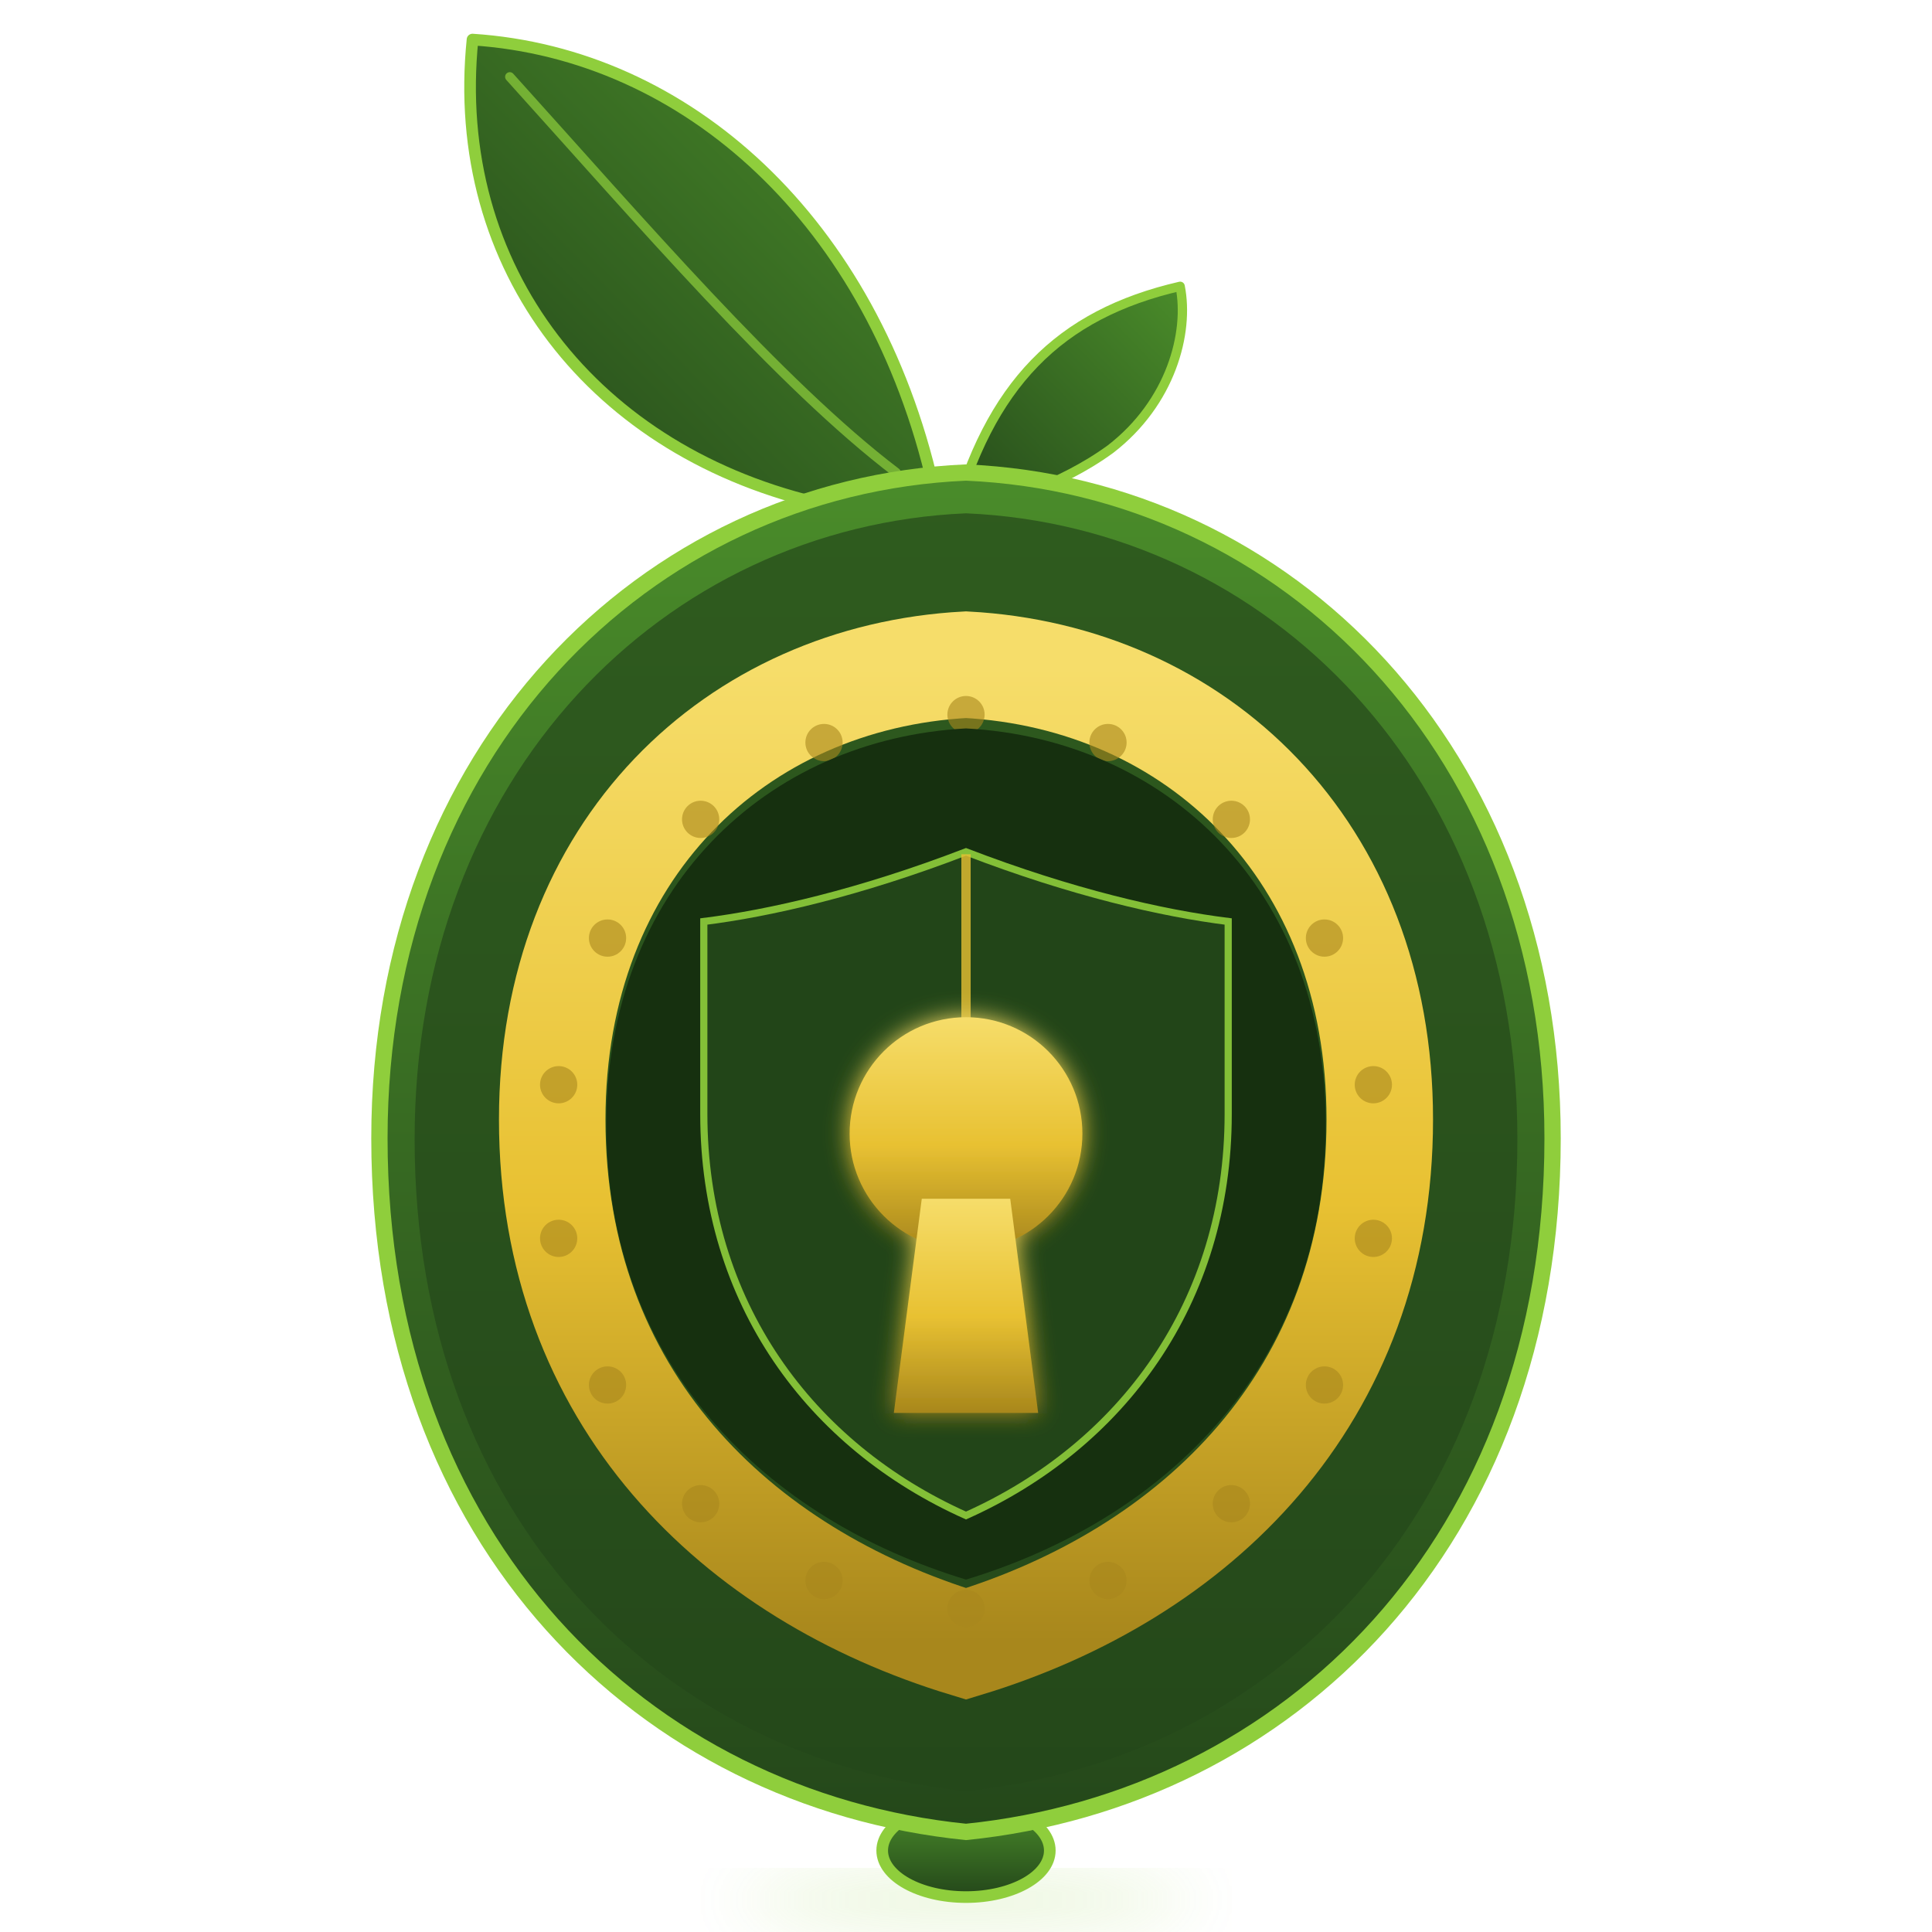
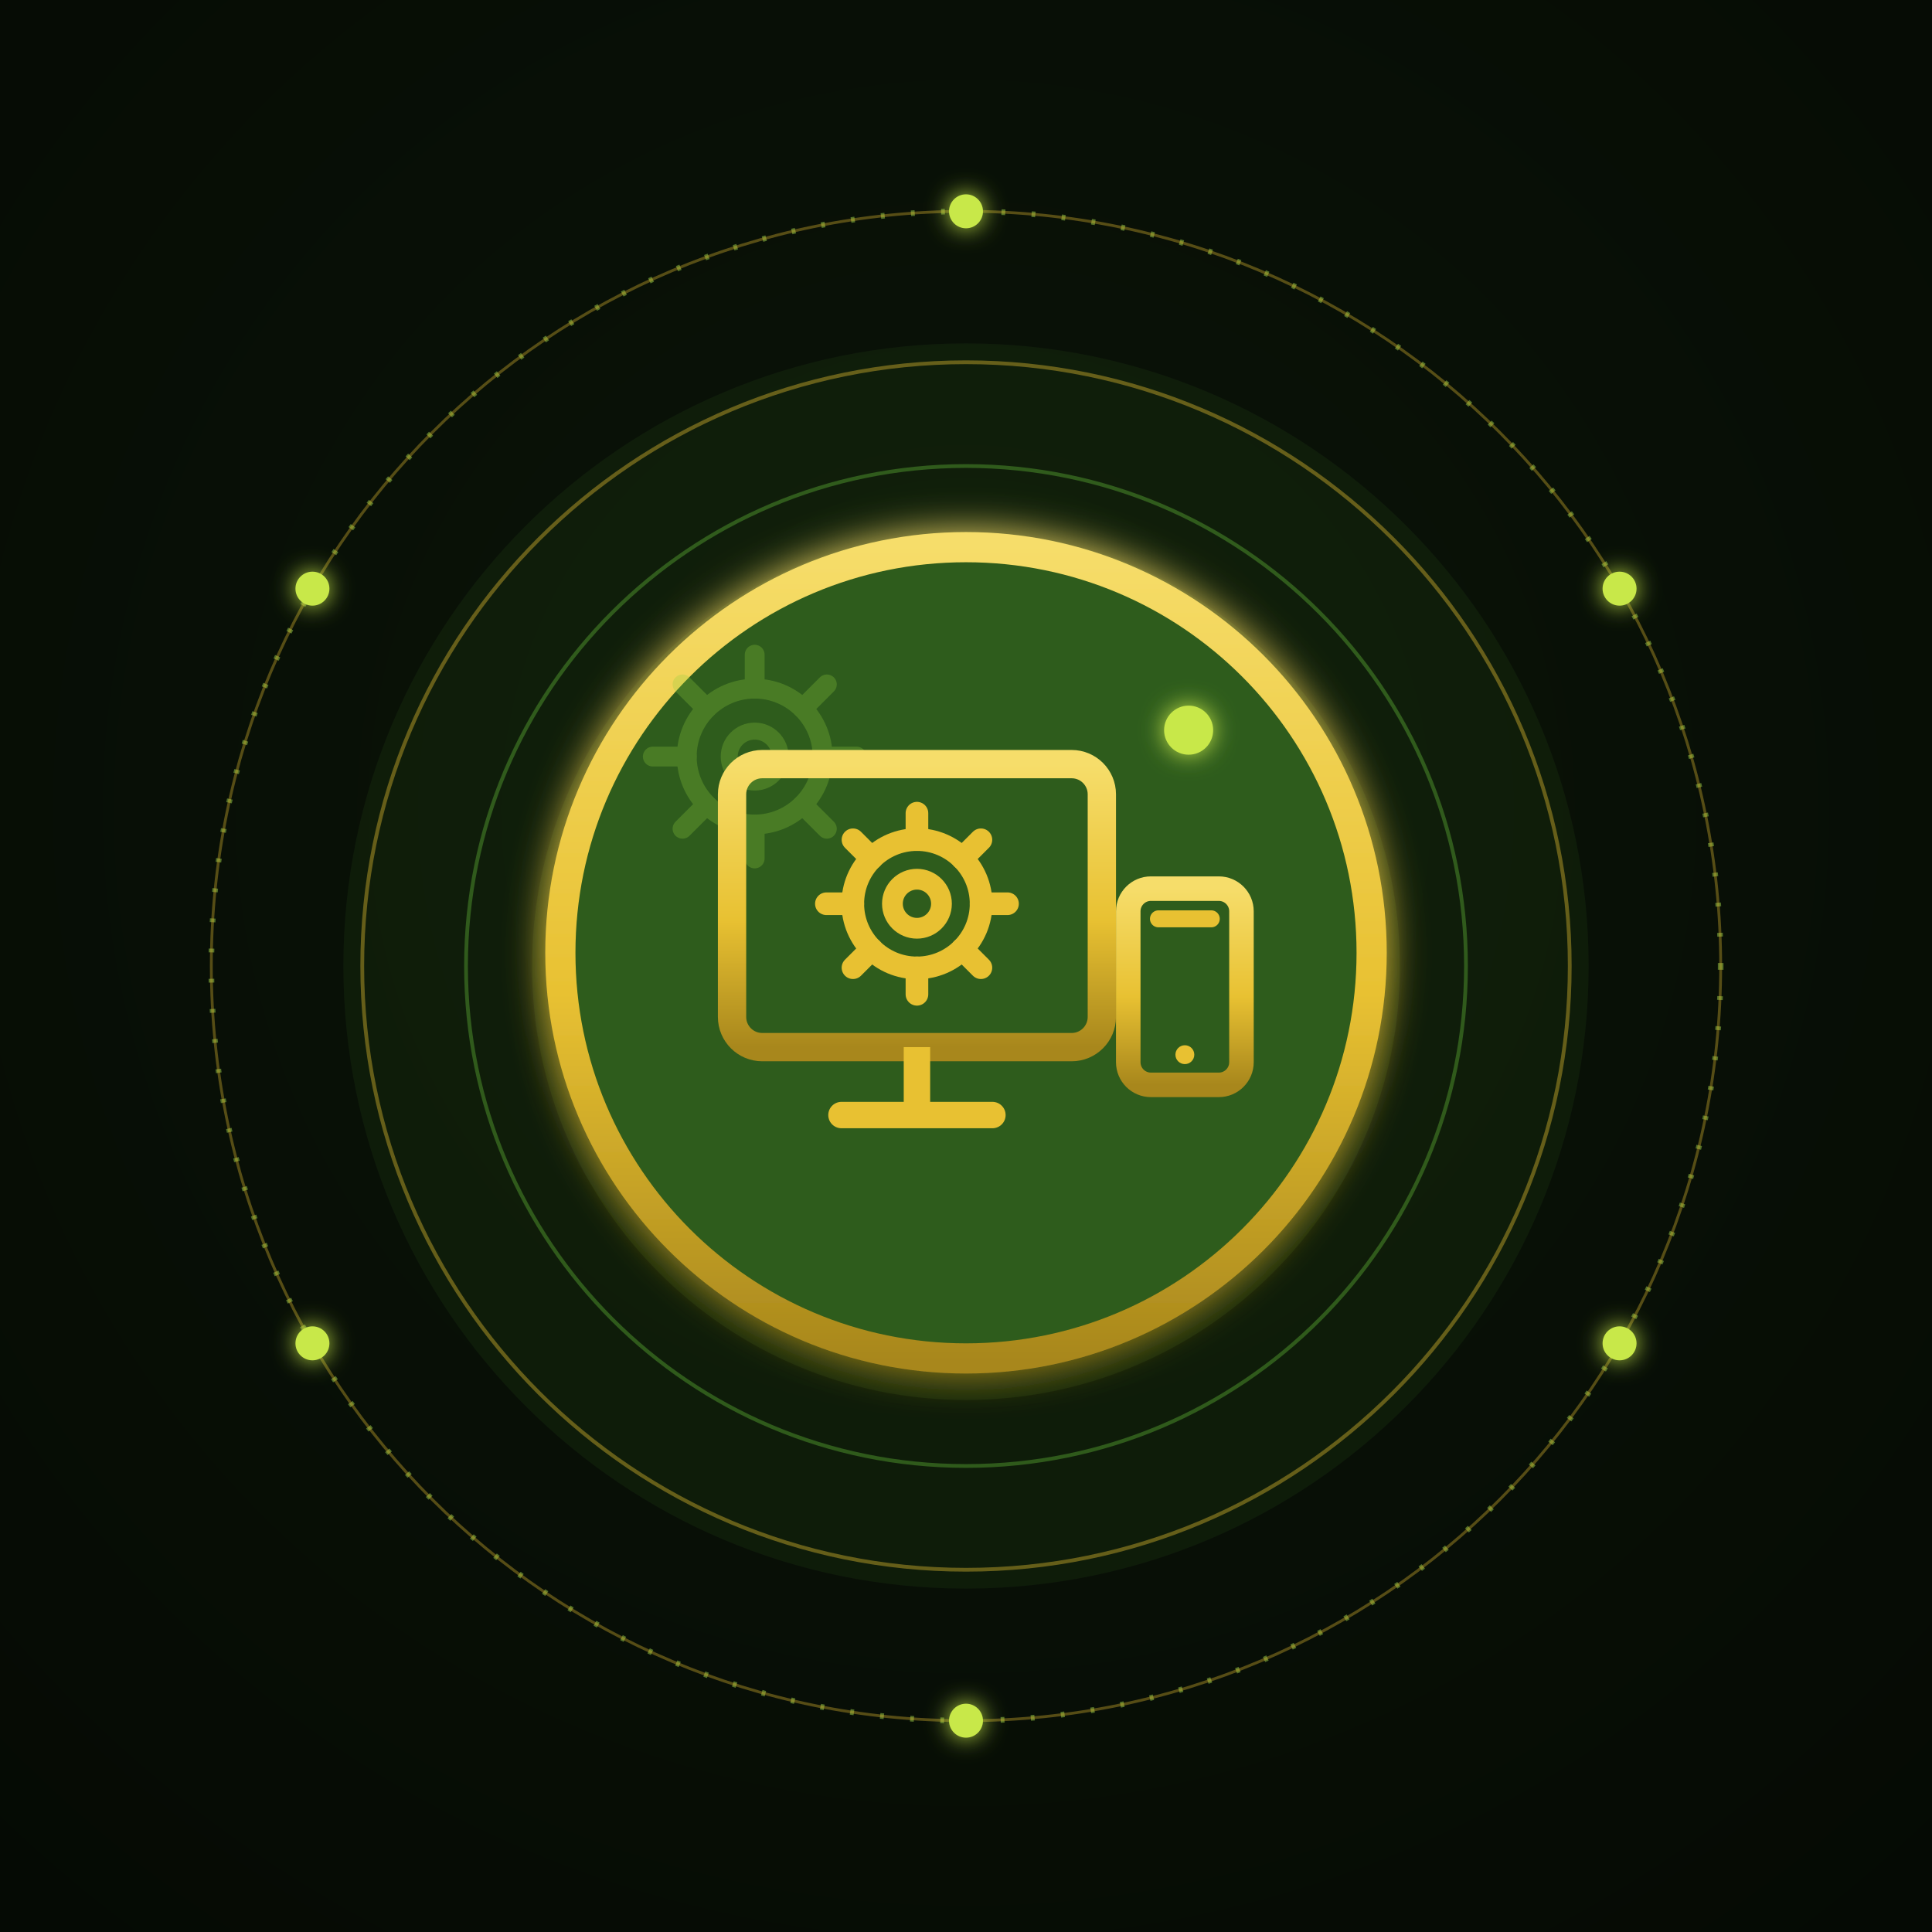
- <svg xmlns="http://www.w3.org/2000/svg" width="830" height="830" viewBox="-415 -495 830 830">
+ <svg xmlns="http://www.w3.org/2000/svg" width="1024" height="1024" viewBox="0 0 1024 1024">
  <defs>
-     <radialGradient id="bggX" cx="50%" cy="45%" r="72%">
-       <stop offset="0%" stop-color="#0b1508" />
-       <stop offset="100%" stop-color="#050a04" />
-     </radialGradient>
-     <linearGradient id="goldgX" x1="0" y1="0" x2="0" y2="1">
-       <stop offset="0%" stop-color="#f6dd6a" />
-       <stop offset="55%" stop-color="#e8c132" />
-       <stop offset="100%" stop-color="#a8871c" />
-     </linearGradient>
-     <linearGradient id="bodygX" x1="0" y1="0" x2="0" y2="1">
-       <stop offset="0%" stop-color="#4a8c2a" />
-       <stop offset="100%" stop-color="#24471a" />
-     </linearGradient>
-     <linearGradient id="leafgX" x1="0" y1="1" x2="1" y2="0">
-       <stop offset="0%" stop-color="#24471a" />
-       <stop offset="100%" stop-color="#4a8c2a" />
-     </linearGradient>
-     <linearGradient id="textgX" x1="0" y1="0" x2="0" y2="1">
-       <stop offset="0%" stop-color="#4a8c2a" />
-       <stop offset="100%" stop-color="#16300f" />
-     </linearGradient>
-     <filter id="glowX" x="-150%" y="-150%" width="400%" height="400%">
-       <feGaussianBlur stdDeviation="5" result="b" />
+     <filter id="glow" x="-150%" y="-150%" width="400%" height="400%">
+       <feGaussianBlur stdDeviation="6" result="b" />
      <feMerge>
        <feMergeNode in="b" />
        <feMergeNode in="SourceGraphic" />
      </feMerge>
    </filter>
-     <filter id="blur18X">
-       <feGaussianBlur stdDeviation="18" />
+     <filter id="softglow" x="-80%" y="-80%" width="260%" height="260%">
+       <feGaussianBlur stdDeviation="10" result="b" />
+       <feMerge>
+         <feMergeNode in="b" />
+         <feMergeNode in="SourceGraphic" />
+       </feMerge>
    </filter>
+     <radialGradient id="bgg" cx="50%" cy="42%" r="75%">
+       <stop offset="0%" stop-color="#0b1508" />
+       <stop offset="100%" stop-color="#050a04" />
+     </radialGradient>
+     <linearGradient id="goldg" x1="0" y1="0" x2="0" y2="1">
+       <stop offset="0%" stop-color="#f6dd6a" />
+       <stop offset="55%" stop-color="#e8c132" />
+       <stop offset="100%" stop-color="#a8871c" />
+     </linearGradient>
  </defs>
-   <g>
-     <ellipse cx="0" cy="322" rx="95" ry="12" fill="#8fce3c" opacity="0.35" filter="url(#blur18X)" />
-     <path d="M-6,-270 C 10,-330 40,-360 92,-372 C 96,-352 88,-322 62,-302 C 40,-286 16,-280 -6,-270 Z" fill="url(#leafgX)" stroke="#8fce3c" stroke-width="4" stroke-linejoin="round" />
-     <path d="M-14,-286 C -40,-400 -120,-472 -212,-478 C -222,-380 -160,-300 -60,-278 C -44,-276 -26,-278 -14,-286 Z" fill="url(#leafgX)" stroke="#8fce3c" stroke-width="5" stroke-linejoin="round" />
-     <path d="M-30,-292 C -80,-330 -140,-400 -196,-462" fill="none" stroke="#8fce3c" stroke-width="4" opacity="0.7" stroke-linecap="round" />
-     <ellipse cx="0" cy="300" rx="36" ry="20" fill="url(#bodygX)" stroke="#8fce3c" stroke-width="5" />
-     <path d="M0,-292 C 138,-286 252,-172 252,-6 C 252,168 138,278 0,292 C -138,278 -252,168 -252,-6 C -252,-172 -138,-286 0,-292 Z" fill="url(#bodygX)" stroke="#8fce3c" stroke-width="7" />
-     <path d="M0,-292 C 138,-286 252,-172 252,-6 C 252,168 138,278 0,292 C -138,278 -252,168 -252,-6 C -252,-172 -138,-286 0,-292 Z" transform="scale(0.94)" fill="#24471a" opacity="0.7" />
-     <path d="M0,-238 C 112,-232 202,-148 202,-16 C 202,120 112,206 0,240 C -112,206 -202,120 -202,-16 C -202,-148 -112,-232 0,-238 Z" transform="scale(0.88)" fill="none" stroke="url(#goldgX)" stroke-width="52" />
-     <circle cx="0" cy="-188" r="8" fill="#a8871c" opacity="0.6" />
-     <circle cx="61" cy="-176" r="8" fill="#a8871c" opacity="0.6" />
-     <circle cx="114" cy="-143" r="8" fill="#a8871c" opacity="0.6" />
-     <circle cx="154" cy="-92" r="8" fill="#a8871c" opacity="0.6" />
-     <circle cx="175" cy="-29" r="8" fill="#a8871c" opacity="0.6" />
-     <circle cx="175" cy="37" r="8" fill="#a8871c" opacity="0.6" />
-     <circle cx="154" cy="100" r="8" fill="#a8871c" opacity="0.6" />
-     <circle cx="114" cy="151" r="8" fill="#a8871c" opacity="0.6" />
-     <circle cx="61" cy="184" r="8" fill="#a8871c" opacity="0.6" />
-     <circle cx="0" cy="196" r="8" fill="#a8871c" opacity="0.6" />
-     <circle cx="-61" cy="184" r="8" fill="#a8871c" opacity="0.6" />
-     <circle cx="-114" cy="151" r="8" fill="#a8871c" opacity="0.6" />
-     <circle cx="-154" cy="100" r="8" fill="#a8871c" opacity="0.6" />
-     <circle cx="-175" cy="37" r="8" fill="#a8871c" opacity="0.6" />
-     <circle cx="-175" cy="-29" r="8" fill="#a8871c" opacity="0.6" />
-     <circle cx="-154" cy="-92" r="8" fill="#a8871c" opacity="0.6" />
-     <circle cx="-114" cy="-143" r="8" fill="#a8871c" opacity="0.6" />
-     <circle cx="-61" cy="-176" r="8" fill="#a8871c" opacity="0.6" />
-     <path d="M0,-238 C 112,-232 202,-148 202,-16 C 202,120 112,206 0,240 C -112,206 -202,120 -202,-16 C -202,-148 -112,-232 0,-238 Z" transform="scale(0.765)" fill="#16300f" />
-     <path d="M0,-158 C 52,-138 96,-128 128,-124 L 128,-30 C 128,62 76,132 0,166 C -76,132 -128,62 -128,-30 L -128,-124 C -96,-128 -52,-138 0,-158 Z" fill="#24471a" stroke="#8fce3c" stroke-width="3.5" opacity="0.9" transform="translate(0,10) scale(0.88)" />
-     <line x1="0" y1="-128" x2="0" y2="-56" stroke="#e8c132" stroke-width="4" opacity="0.8" />
-     <g filter="url(#glowX)">
-       <circle cx="0" cy="-8" r="50" fill="url(#goldgX)" />
-       <path d="M-19,20 L-31,112 L31,112 L19,20 Z" fill="url(#goldgX)" />
+   <rect width="1024" height="1024" fill="url(#bgg)" />
+   <circle cx="512" cy="512" r="330" fill="#4a8c2a" opacity="0.10" />
+   <circle cx="512" cy="512" r="230" fill="#8fce3c" opacity="0.08" />
+   <circle cx="512" cy="512" r="400" fill="none" stroke="#5a7a2a" stroke-width="3" stroke-dasharray="2 14" opacity="0.9" />
+   <circle cx="512" cy="512" r="400" fill="none" stroke="#e8c132" stroke-width="1.5" opacity="0.35" />
+   <circle cx="512.0" cy="112.0" r="9" fill="#c8e84a" filter="url(#glow)" />
+   <circle cx="858.4" cy="312.0" r="9" fill="#c8e84a" filter="url(#glow)" />
+   <circle cx="858.4" cy="712.0" r="9" fill="#c8e84a" filter="url(#glow)" />
+   <circle cx="512.0" cy="912.0" r="9" fill="#c8e84a" filter="url(#glow)" />
+   <circle cx="165.6" cy="712.0" r="9" fill="#c8e84a" filter="url(#glow)" />
+   <circle cx="165.6" cy="312.0" r="9" fill="#c8e84a" filter="url(#glow)" />
+   <circle cx="512" cy="512" r="320" fill="none" stroke="#e8c132" stroke-width="2" opacity="0.4" />
+   <circle cx="512" cy="512" r="265" fill="none" stroke="#4a8c2a" stroke-width="2" opacity="0.55" />
+   <g transform="translate(512,505)">
+     <g filter="url(#softglow)">
+       <circle r="215" fill="#2f5c1a" stroke="url(#goldg)" stroke-width="16" />
    </g>
+     <g transform="translate(-112,-104) scale(1.5)" opacity="0.28">
+       <circle cx="0" cy="0" r="24" fill="none" stroke="#8fce3c" stroke-width="7" />
+       <line x1="24.0" y1="0.0" x2="36.0" y2="0.0" stroke="#8fce3c" stroke-width="7" stroke-linecap="round" />
+       <line x1="17.0" y1="17.0" x2="25.5" y2="25.5" stroke="#8fce3c" stroke-width="7" stroke-linecap="round" />
+       <line x1="0.0" y1="24.0" x2="0.0" y2="36.0" stroke="#8fce3c" stroke-width="7" stroke-linecap="round" />
+       <line x1="-17.0" y1="17.0" x2="-25.5" y2="25.5" stroke="#8fce3c" stroke-width="7" stroke-linecap="round" />
+       <line x1="-24.0" y1="0.0" x2="-36.0" y2="0.0" stroke="#8fce3c" stroke-width="7" stroke-linecap="round" />
+       <line x1="-17.0" y1="-17.0" x2="-25.5" y2="-25.5" stroke="#8fce3c" stroke-width="7" stroke-linecap="round" />
+       <line x1="-0.0" y1="-24.0" x2="-0.0" y2="-36.0" stroke="#8fce3c" stroke-width="7" stroke-linecap="round" />
+       <line x1="17.0" y1="-17.0" x2="25.5" y2="-25.5" stroke="#8fce3c" stroke-width="7" stroke-linecap="round" />
+       <circle r="9" fill="none" stroke="#8fce3c" stroke-width="6" />
+     </g>
+     <g transform="translate(-6,-4)">
+       <rect x="-118" y="-96" width="196" height="150" rx="16" fill="none" stroke="url(#goldg)" stroke-width="15" />
+       <line x1="-20" y1="54" x2="-20" y2="86" stroke="#e8c132" stroke-width="14" />
+       <line x1="-60" y1="90" x2="20" y2="90" stroke="#e8c132" stroke-width="14" stroke-linecap="round" />
+       <circle cx="-20" cy="-22" r="34" fill="none" stroke="#e8c132" stroke-width="12" />
+       <line x1="14.0" y1="-22.0" x2="28.0" y2="-22.0" stroke="#e8c132" stroke-width="12" stroke-linecap="round" />
+       <line x1="4.0" y1="2.0" x2="13.9" y2="11.9" stroke="#e8c132" stroke-width="12" stroke-linecap="round" />
+       <line x1="-20.0" y1="12.0" x2="-20.0" y2="26.0" stroke="#e8c132" stroke-width="12" stroke-linecap="round" />
+       <line x1="-44.0" y1="2.0" x2="-53.9" y2="11.9" stroke="#e8c132" stroke-width="12" stroke-linecap="round" />
+       <line x1="-54.0" y1="-22.0" x2="-68.0" y2="-22.0" stroke="#e8c132" stroke-width="12" stroke-linecap="round" />
+       <line x1="-44.0" y1="-46.0" x2="-53.9" y2="-55.9" stroke="#e8c132" stroke-width="12" stroke-linecap="round" />
+       <line x1="-20.0" y1="-56.0" x2="-20.0" y2="-70.0" stroke="#e8c132" stroke-width="12" stroke-linecap="round" />
+       <line x1="4.0" y1="-46.0" x2="13.9" y2="-55.9" stroke="#e8c132" stroke-width="12" stroke-linecap="round" />
+       <circle cx="-20" cy="-22" r="13" fill="none" stroke="#e8c132" stroke-width="11" />
+       <rect x="92" y="-30" width="60" height="104" rx="12" fill="none" stroke="url(#goldg)" stroke-width="13" />
+       <line x1="108" y1="-14" x2="136" y2="-14" stroke="#e8c132" stroke-width="9" stroke-linecap="round" />
+       <circle cx="122" cy="58" r="5" fill="#e8c132" />
+     </g>
+     <circle cx="118" cy="-118" r="13" fill="#c8e84a" filter="url(#glow)" />
  </g>
</svg>
